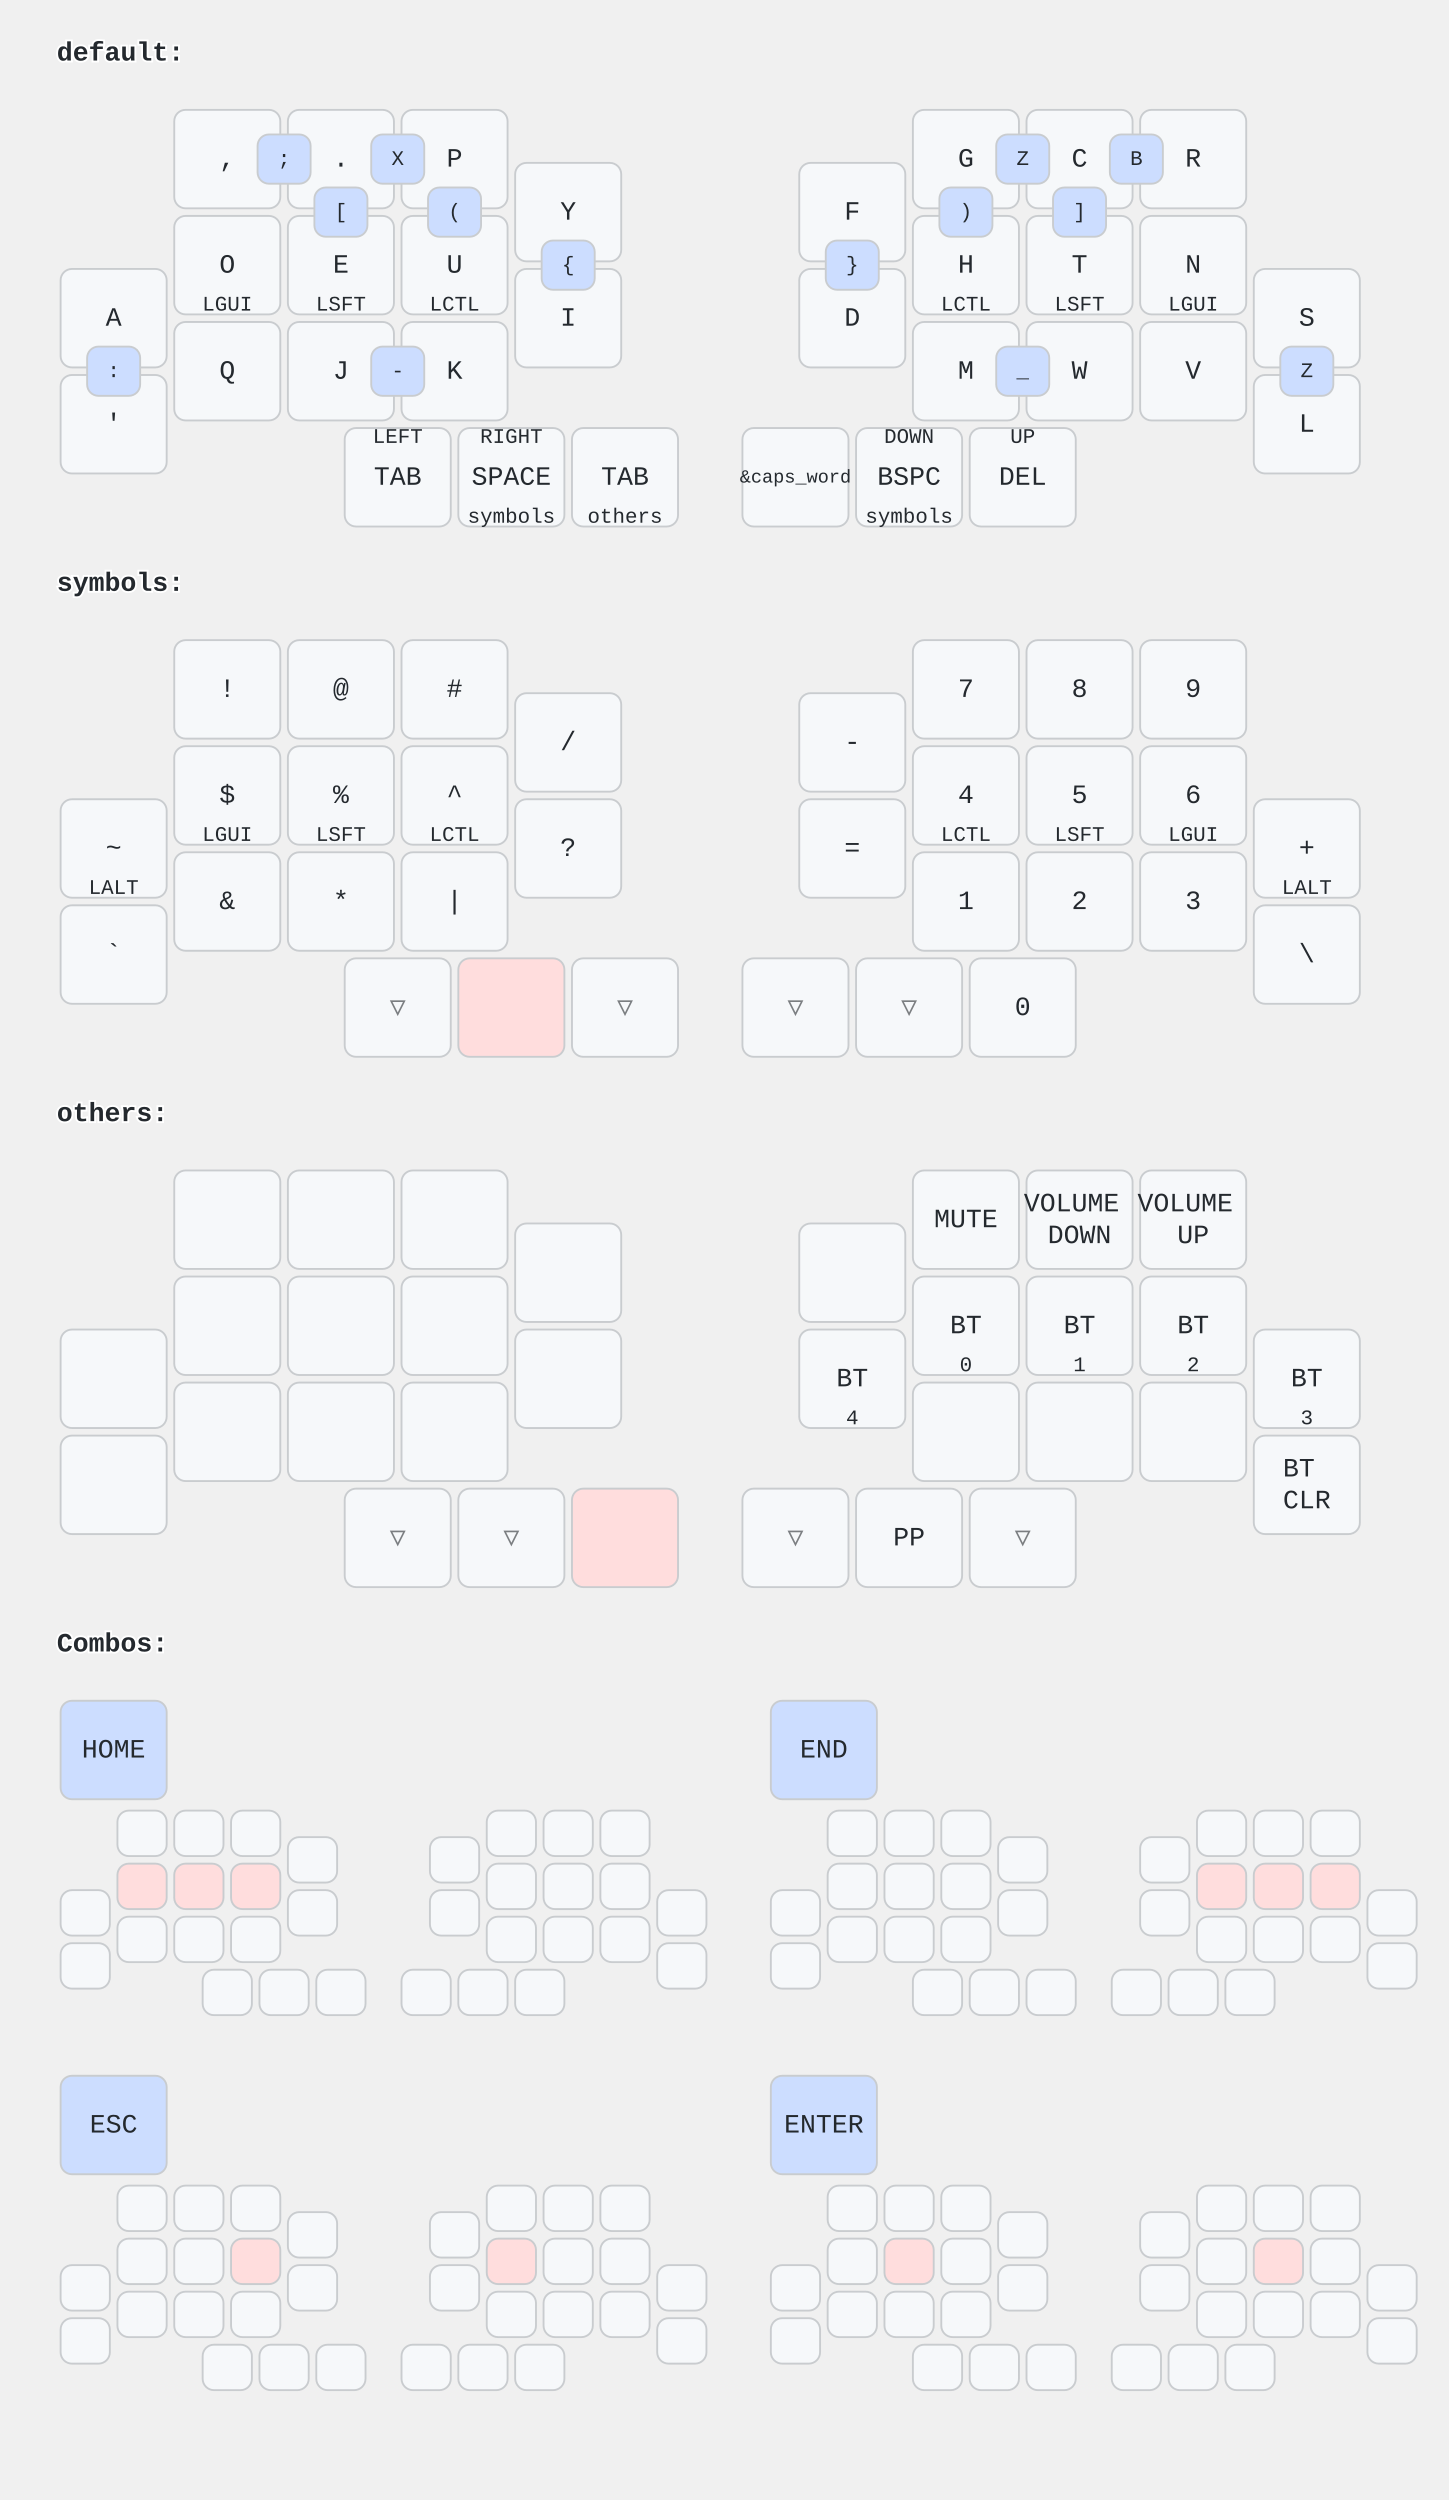
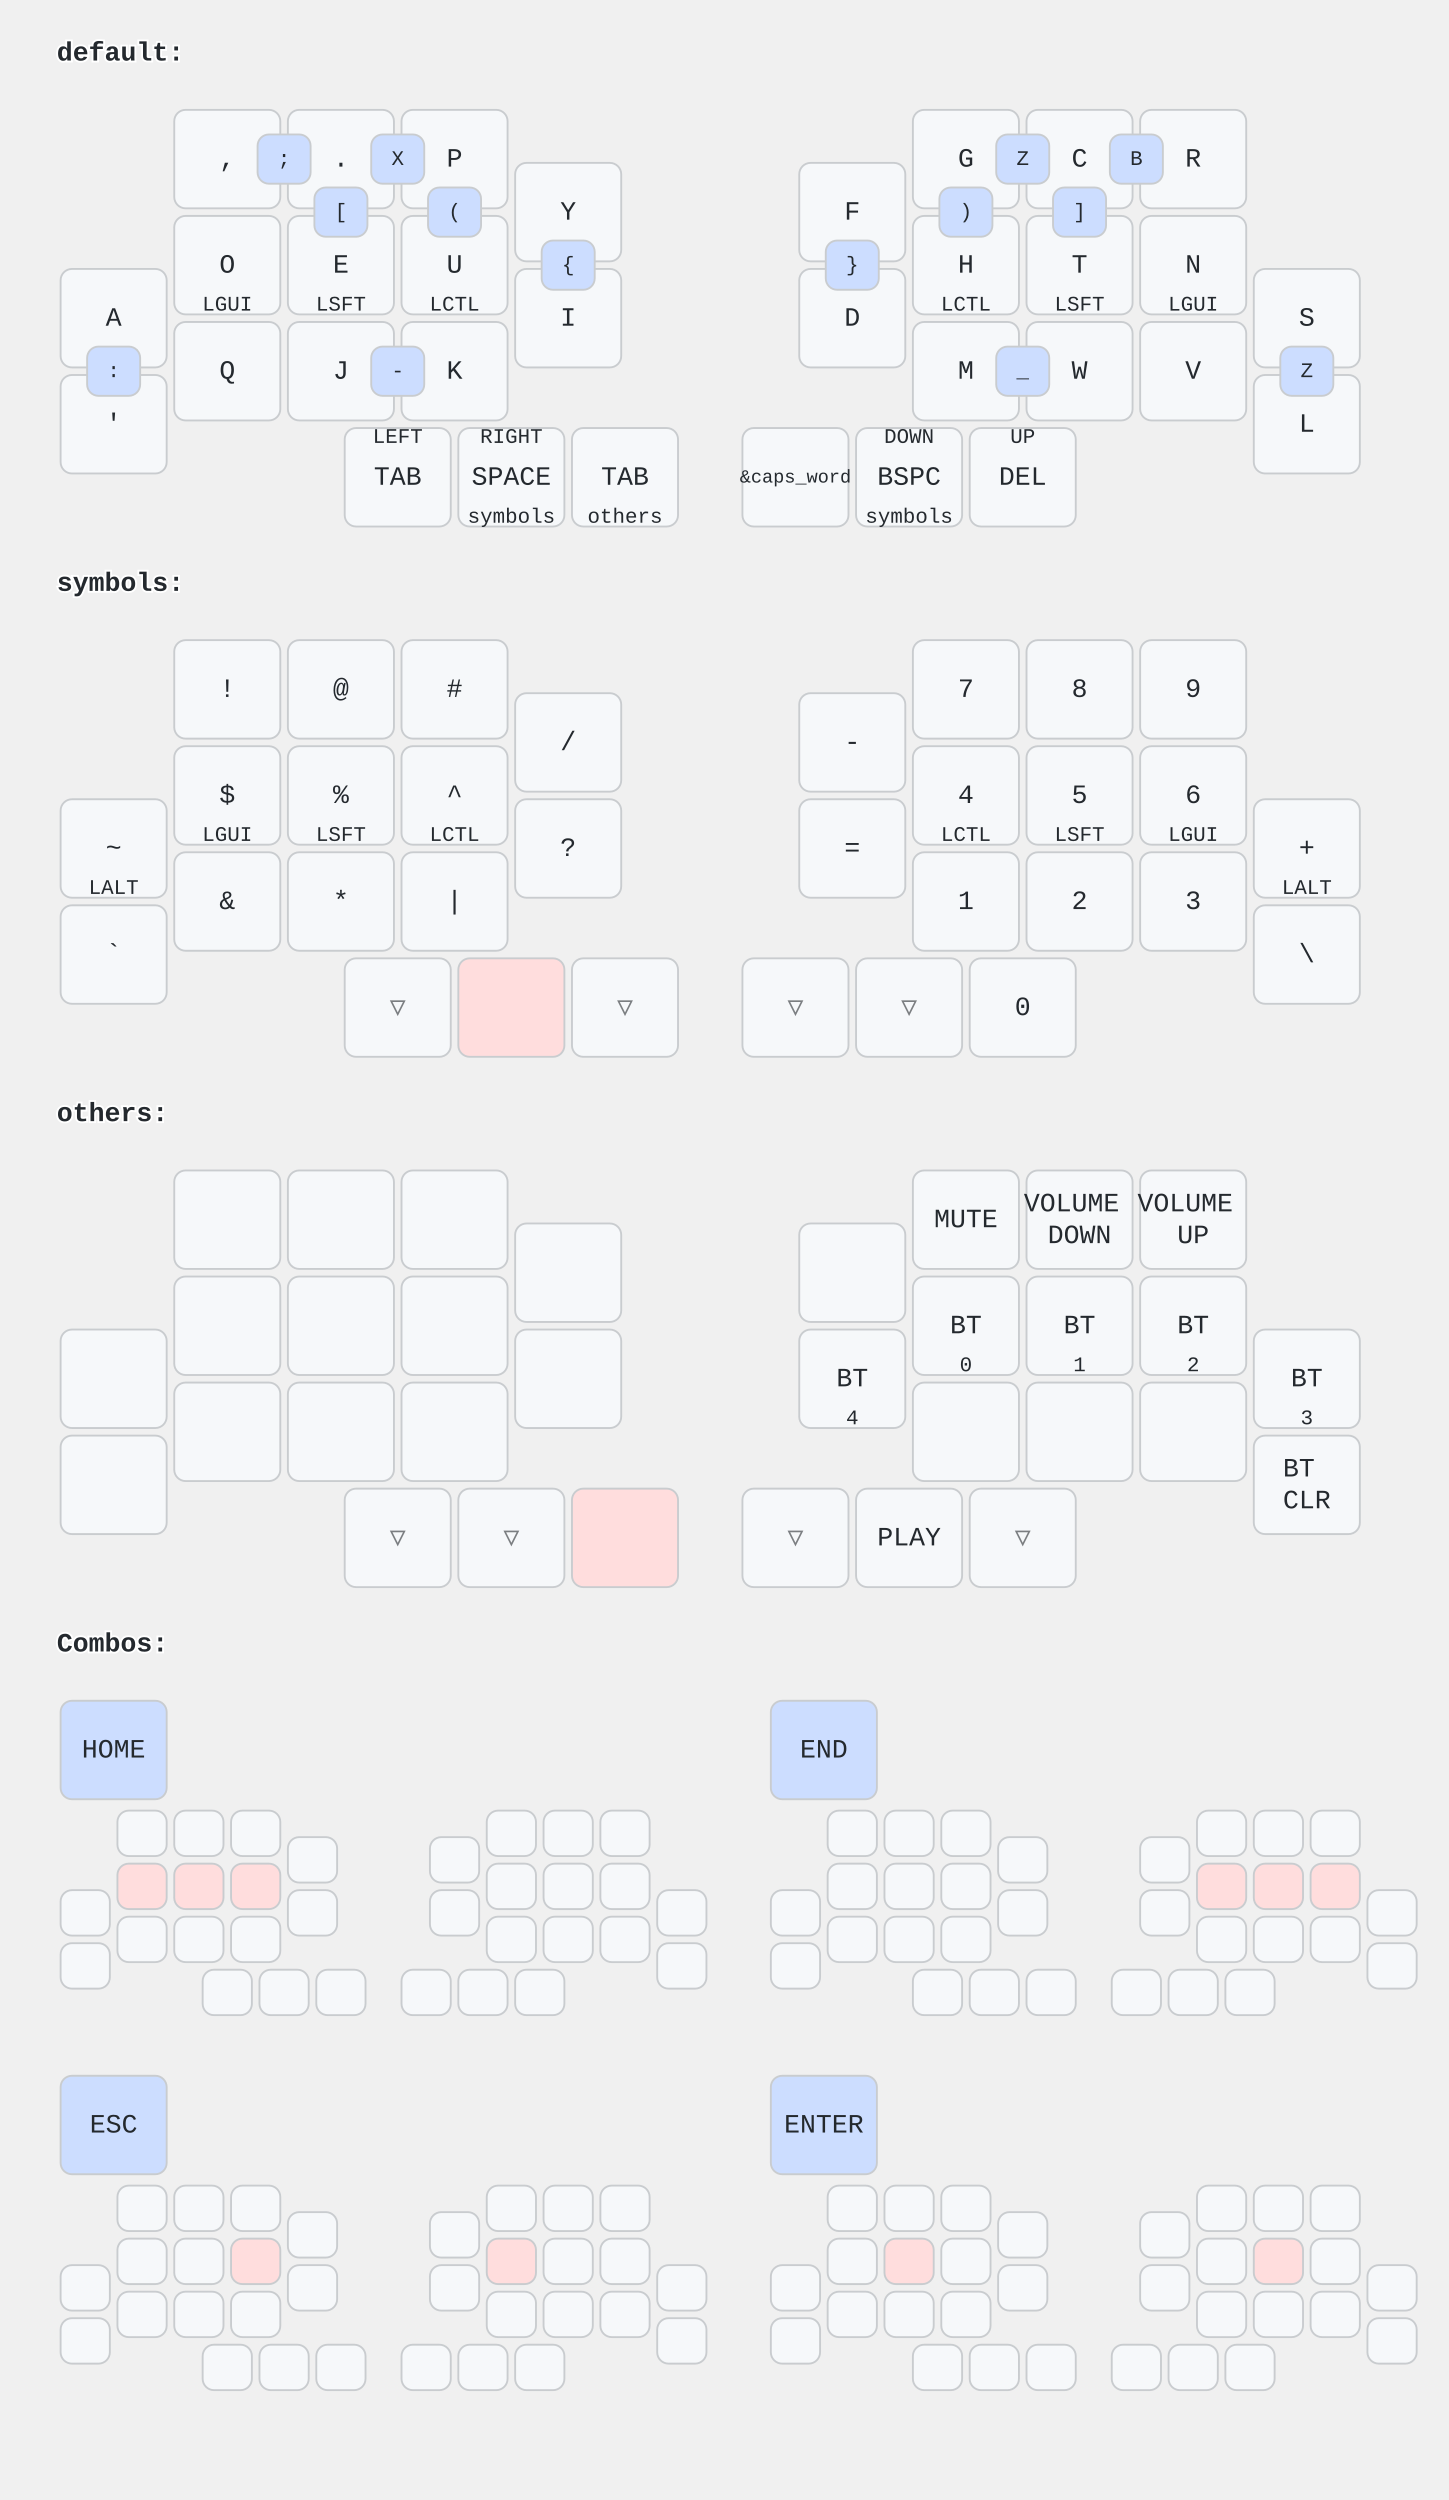
<svg xmlns="http://www.w3.org/2000/svg" width="765" height="1320" viewBox="0 0 765 1320" class="keymap">
  <style>/* inherit to force styles through use tags */
svg path {
    fill: inherit;
}

/* font and background color specifications */
svg.keymap {
    font-family: SFMono-Regular,Consolas,Liberation Mono,Menlo,monospace;
    font-size: 14px;
    font-kerning: normal;
    text-rendering: optimizeLegibility;
    fill: #24292e;
}

/* default key styling */
rect.key {
    fill: #f6f8fa;
}

rect.key, rect.combo {
    stroke: #c9cccf;
    stroke-width: 1;
}

/* default key side styling, only used is draw_key_sides is set */
rect.side {
    filter: brightness(90%);
}

/* color accent for combo boxes */
rect.combo, rect.combo-separate {
    fill: #cdf;
}

/* color accent for held keys */
rect.held, rect.combo.held {
    fill: #fdd;
}

/* color accent for ghost (optional) keys */
rect.ghost, rect.combo.ghost {
    stroke-dasharray: 4, 4;
    stroke-width: 2;
}

text {
    text-anchor: middle;
    dominant-baseline: middle;
}

/* styling for layer labels */
text.label {
    font-weight: bold;
    text-anchor: start;
    stroke: white;
    stroke-width: 2;
    paint-order: stroke;
}

/* styling for combo tap, and key hold/shifted label text */
text.combo, text.hold, text.shifted {
    font-size: 11px;
}

text.hold {
    text-anchor: middle;
    dominant-baseline: auto;
}

text.shifted {
    text-anchor: middle;
    dominant-baseline: hanging;
}

/* styling for hold/shifted label text in combo box */
text.combo.hold, text.combo.shifted {
    font-size: 8px;
}

/* lighter symbol for transparent keys */
text.trans {
    fill: #7b7e81;
}

/* styling for combo dendrons */
path.combo {
    stroke-width: 1;
    stroke: gray;
    fill: none;
}

/* Start Tabler Icons Cleanup */
/* cannot use height/width with glyphs */
.icon-tabler &gt; path {
    fill: inherit;
    stroke: inherit;
    stroke-width: 2;
}
/* hide tabler's default box */
.icon-tabler &gt; path[stroke="none"][fill="none"] {
    visibility: hidden;
}
/* End Tabler Icons Cleanup */
</style>
  <g transform="translate(30, 0)" class="layer-default">
    <text x="0" y="28" class="label">default:</text>
    <g transform="translate(0, 56)">
      <g transform="translate(90, 28)" class="key keypos-0">
        <rect rx="6" ry="6" x="-28" y="-26" width="56" height="52" class="key" />
        <text x="0" y="0" class="key tap">,</text>
      </g>
      <g transform="translate(150, 28)" class="key keypos-1">
        <rect rx="6" ry="6" x="-28" y="-26" width="56" height="52" class="key" />
        <text x="0" y="0" class="key tap">.</text>
      </g>
      <g transform="translate(210, 28)" class="key keypos-2">
        <rect rx="6" ry="6" x="-28" y="-26" width="56" height="52" class="key" />
        <text x="0" y="0" class="key tap">P</text>
      </g>
      <g transform="translate(270, 56)" class="key keypos-3">
        <rect rx="6" ry="6" x="-28" y="-26" width="56" height="52" class="key" />
        <text x="0" y="0" class="key tap">Y</text>
      </g>
      <g transform="translate(420, 56)" class="key keypos-4">
        <rect rx="6" ry="6" x="-28" y="-26" width="56" height="52" class="key" />
        <text x="0" y="0" class="key tap">F</text>
      </g>
      <g transform="translate(480, 28)" class="key keypos-5">
        <rect rx="6" ry="6" x="-28" y="-26" width="56" height="52" class="key" />
        <text x="0" y="0" class="key tap">G</text>
      </g>
      <g transform="translate(540, 28)" class="key keypos-6">
        <rect rx="6" ry="6" x="-28" y="-26" width="56" height="52" class="key" />
        <text x="0" y="0" class="key tap">C</text>
      </g>
      <g transform="translate(600, 28)" class="key keypos-7">
        <rect rx="6" ry="6" x="-28" y="-26" width="56" height="52" class="key" />
        <text x="0" y="0" class="key tap">R</text>
      </g>
      <g transform="translate(30, 112)" class="key keypos-8">
        <rect rx="6" ry="6" x="-28" y="-26" width="56" height="52" class="key" />
        <text x="0" y="0" class="key tap">A</text>
        <text x="0" y="24" class="key hold">LALT</text>
      </g>
      <g transform="translate(90, 84)" class="key keypos-9">
        <rect rx="6" ry="6" x="-28" y="-26" width="56" height="52" class="key" />
        <text x="0" y="0" class="key tap">O</text>
        <text x="0" y="24" class="key hold">LGUI</text>
      </g>
      <g transform="translate(150, 84)" class="key keypos-10">
        <rect rx="6" ry="6" x="-28" y="-26" width="56" height="52" class="key" />
        <text x="0" y="0" class="key tap">E</text>
        <text x="0" y="24" class="key hold">LSFT</text>
      </g>
      <g transform="translate(210, 84)" class="key keypos-11">
        <rect rx="6" ry="6" x="-28" y="-26" width="56" height="52" class="key" />
        <text x="0" y="0" class="key tap">U</text>
        <text x="0" y="24" class="key hold">LCTL</text>
      </g>
      <g transform="translate(270, 112)" class="key keypos-12">
        <rect rx="6" ry="6" x="-28" y="-26" width="56" height="52" class="key" />
        <text x="0" y="0" class="key tap">I</text>
      </g>
      <g transform="translate(420, 112)" class="key keypos-13">
        <rect rx="6" ry="6" x="-28" y="-26" width="56" height="52" class="key" />
        <text x="0" y="0" class="key tap">D</text>
      </g>
      <g transform="translate(480, 84)" class="key keypos-14">
        <rect rx="6" ry="6" x="-28" y="-26" width="56" height="52" class="key" />
        <text x="0" y="0" class="key tap">H</text>
        <text x="0" y="24" class="key hold">LCTL</text>
      </g>
      <g transform="translate(540, 84)" class="key keypos-15">
        <rect rx="6" ry="6" x="-28" y="-26" width="56" height="52" class="key" />
        <text x="0" y="0" class="key tap">T</text>
        <text x="0" y="24" class="key hold">LSFT</text>
      </g>
      <g transform="translate(600, 84)" class="key keypos-16">
        <rect rx="6" ry="6" x="-28" y="-26" width="56" height="52" class="key" />
        <text x="0" y="0" class="key tap">N</text>
        <text x="0" y="24" class="key hold">LGUI</text>
      </g>
      <g transform="translate(660, 112)" class="key keypos-17">
        <rect rx="6" ry="6" x="-28" y="-26" width="56" height="52" class="key" />
        <text x="0" y="0" class="key tap">S</text>
        <text x="0" y="24" class="key hold">LALT</text>
      </g>
      <g transform="translate(30, 168)" class="key keypos-18">
        <rect rx="6" ry="6" x="-28" y="-26" width="56" height="52" class="key" />
        <text x="0" y="0" class="key tap">'</text>
      </g>
      <g transform="translate(90, 140)" class="key keypos-19">
        <rect rx="6" ry="6" x="-28" y="-26" width="56" height="52" class="key" />
        <text x="0" y="0" class="key tap">Q</text>
      </g>
      <g transform="translate(150, 140)" class="key keypos-20">
        <rect rx="6" ry="6" x="-28" y="-26" width="56" height="52" class="key" />
        <text x="0" y="0" class="key tap">J</text>
      </g>
      <g transform="translate(210, 140)" class="key keypos-21">
        <rect rx="6" ry="6" x="-28" y="-26" width="56" height="52" class="key" />
        <text x="0" y="0" class="key tap">K</text>
      </g>
      <g transform="translate(480, 140)" class="key keypos-22">
        <rect rx="6" ry="6" x="-28" y="-26" width="56" height="52" class="key" />
        <text x="0" y="0" class="key tap">M</text>
      </g>
      <g transform="translate(540, 140)" class="key keypos-23">
        <rect rx="6" ry="6" x="-28" y="-26" width="56" height="52" class="key" />
        <text x="0" y="0" class="key tap">W</text>
      </g>
      <g transform="translate(600, 140)" class="key keypos-24">
        <rect rx="6" ry="6" x="-28" y="-26" width="56" height="52" class="key" />
        <text x="0" y="0" class="key tap">V</text>
      </g>
      <g transform="translate(660, 168)" class="key keypos-25">
        <rect rx="6" ry="6" x="-28" y="-26" width="56" height="52" class="key" />
        <text x="0" y="0" class="key tap">L</text>
      </g>
      <g transform="translate(180, 196)" class="key keypos-26">
        <rect rx="6" ry="6" x="-28" y="-26" width="56" height="52" class="key" />
        <text x="0" y="0" class="key tap">TAB</text>
        <text x="0" y="-24" class="key shifted">LEFT</text>
      </g>
      <g transform="translate(240, 196)" class="key keypos-27">
        <rect rx="6" ry="6" x="-28" y="-26" width="56" height="52" class="key" />
        <text x="0" y="0" class="key tap">SPACE</text>
        <text x="0" y="24" class="key hold">symbols</text>
        <text x="0" y="-24" class="key shifted">RIGHT</text>
      </g>
      <g transform="translate(300, 196)" class="key keypos-28">
        <rect rx="6" ry="6" x="-28" y="-26" width="56" height="52" class="key" />
        <text x="0" y="0" class="key tap">TAB</text>
        <text x="0" y="24" class="key hold">others</text>
      </g>
      <g transform="translate(390, 196)" class="key keypos-29">
        <rect rx="6" ry="6" x="-28" y="-26" width="56" height="52" class="key" />
        <text x="0" y="0" class="key tap">
          <tspan style="font-size: 70%">&amp;caps_word</tspan>
        </text>
      </g>
      <g transform="translate(450, 196)" class="key keypos-30">
        <rect rx="6" ry="6" x="-28" y="-26" width="56" height="52" class="key" />
        <text x="0" y="0" class="key tap">BSPC</text>
        <text x="0" y="24" class="key hold">symbols</text>
        <text x="0" y="-24" class="key shifted">DOWN</text>
      </g>
      <g transform="translate(510, 196)" class="key keypos-31">
        <rect rx="6" ry="6" x="-28" y="-26" width="56" height="52" class="key" />
        <text x="0" y="0" class="key tap">DEL</text>
        <text x="0" y="-24" class="key shifted">UP</text>
      </g>
      <g class="combo combopos-0">
        <rect rx="6" ry="6" x="106" y="15" width="28" height="26" class="combo" />
        <text x="120" y="28" class="combo tap">;</text>
      </g>
      <g class="combo combopos-1">
        <rect rx="6" ry="6" x="166" y="15" width="28" height="26" class="combo" />
        <text x="180" y="28" class="combo tap">X</text>
      </g>
      <g class="combo combopos-2">
        <rect rx="6" ry="6" x="496" y="15" width="28" height="26" class="combo" />
        <text x="510" y="28" class="combo tap">Z</text>
      </g>
      <g class="combo combopos-3">
        <rect rx="6" ry="6" x="556" y="15" width="28" height="26" class="combo" />
        <text x="570" y="28" class="combo tap">B</text>
      </g>
      <g class="combo combopos-4">
        <rect rx="6" ry="6" x="16" y="127" width="28" height="26" class="combo" />
        <text x="30" y="140" class="combo tap">:</text>
      </g>
      <g class="combo combopos-5">
        <rect rx="6" ry="6" x="646" y="127" width="28" height="26" class="combo" />
        <text x="660" y="140" class="combo tap">Z</text>
      </g>
      <g class="combo combopos-6">
        <rect rx="6" ry="6" x="136" y="43" width="28" height="26" class="combo" />
        <text x="150" y="56" class="combo tap">[</text>
      </g>
      <g class="combo combopos-7">
        <rect rx="6" ry="6" x="526" y="43" width="28" height="26" class="combo" />
        <text x="540" y="56" class="combo tap">]</text>
      </g>
      <g class="combo combopos-8">
        <rect rx="6" ry="6" x="196" y="43" width="28" height="26" class="combo" />
        <text x="210" y="56" class="combo tap">(</text>
      </g>
      <g class="combo combopos-9">
        <rect rx="6" ry="6" x="466" y="43" width="28" height="26" class="combo" />
        <text x="480" y="56" class="combo tap">)</text>
      </g>
      <g class="combo combopos-10">
        <rect rx="6" ry="6" x="256" y="71" width="28" height="26" class="combo" />
        <text x="270" y="84" class="combo tap">{</text>
      </g>
      <g class="combo combopos-11">
        <rect rx="6" ry="6" x="406" y="71" width="28" height="26" class="combo" />
        <text x="420" y="84" class="combo tap">}</text>
      </g>
      <g class="combo combopos-12">
        <rect rx="6" ry="6" x="166" y="127" width="28" height="26" class="combo" />
        <text x="180" y="140" class="combo tap">-</text>
      </g>
      <g class="combo combopos-13">
        <rect rx="6" ry="6" x="496" y="127" width="28" height="26" class="combo" />
        <text x="510" y="140" class="combo tap">_</text>
      </g>
    </g>
  </g>
  <g transform="translate(30, 280)" class="layer-symbols">
    <text x="0" y="28" class="label">symbols:</text>
    <g transform="translate(0, 56)">
      <g transform="translate(90, 28)" class="key keypos-0">
        <rect rx="6" ry="6" x="-28" y="-26" width="56" height="52" class="key" />
        <text x="0" y="0" class="key tap">!</text>
      </g>
      <g transform="translate(150, 28)" class="key keypos-1">
        <rect rx="6" ry="6" x="-28" y="-26" width="56" height="52" class="key" />
        <text x="0" y="0" class="key tap">@</text>
      </g>
      <g transform="translate(210, 28)" class="key keypos-2">
        <rect rx="6" ry="6" x="-28" y="-26" width="56" height="52" class="key" />
        <text x="0" y="0" class="key tap">#</text>
      </g>
      <g transform="translate(270, 56)" class="key keypos-3">
        <rect rx="6" ry="6" x="-28" y="-26" width="56" height="52" class="key" />
        <text x="0" y="0" class="key tap">/</text>
      </g>
      <g transform="translate(420, 56)" class="key keypos-4">
        <rect rx="6" ry="6" x="-28" y="-26" width="56" height="52" class="key" />
        <text x="0" y="0" class="key tap">-</text>
      </g>
      <g transform="translate(480, 28)" class="key keypos-5">
        <rect rx="6" ry="6" x="-28" y="-26" width="56" height="52" class="key" />
        <text x="0" y="0" class="key tap">7</text>
      </g>
      <g transform="translate(540, 28)" class="key keypos-6">
        <rect rx="6" ry="6" x="-28" y="-26" width="56" height="52" class="key" />
        <text x="0" y="0" class="key tap">8</text>
      </g>
      <g transform="translate(600, 28)" class="key keypos-7">
        <rect rx="6" ry="6" x="-28" y="-26" width="56" height="52" class="key" />
        <text x="0" y="0" class="key tap">9</text>
      </g>
      <g transform="translate(30, 112)" class="key keypos-8">
        <rect rx="6" ry="6" x="-28" y="-26" width="56" height="52" class="key" />
        <text x="0" y="0" class="key tap">~</text>
        <text x="0" y="24" class="key hold">LALT</text>
      </g>
      <g transform="translate(90, 84)" class="key keypos-9">
        <rect rx="6" ry="6" x="-28" y="-26" width="56" height="52" class="key" />
        <text x="0" y="0" class="key tap">$</text>
        <text x="0" y="24" class="key hold">LGUI</text>
      </g>
      <g transform="translate(150, 84)" class="key keypos-10">
        <rect rx="6" ry="6" x="-28" y="-26" width="56" height="52" class="key" />
        <text x="0" y="0" class="key tap">%</text>
        <text x="0" y="24" class="key hold">LSFT</text>
      </g>
      <g transform="translate(210, 84)" class="key keypos-11">
        <rect rx="6" ry="6" x="-28" y="-26" width="56" height="52" class="key" />
        <text x="0" y="0" class="key tap">^</text>
        <text x="0" y="24" class="key hold">LCTL</text>
      </g>
      <g transform="translate(270, 112)" class="key keypos-12">
        <rect rx="6" ry="6" x="-28" y="-26" width="56" height="52" class="key" />
        <text x="0" y="0" class="key tap">?</text>
      </g>
      <g transform="translate(420, 112)" class="key keypos-13">
        <rect rx="6" ry="6" x="-28" y="-26" width="56" height="52" class="key" />
        <text x="0" y="0" class="key tap">=</text>
      </g>
      <g transform="translate(480, 84)" class="key keypos-14">
        <rect rx="6" ry="6" x="-28" y="-26" width="56" height="52" class="key" />
        <text x="0" y="0" class="key tap">4</text>
        <text x="0" y="24" class="key hold">LCTL</text>
      </g>
      <g transform="translate(540, 84)" class="key keypos-15">
        <rect rx="6" ry="6" x="-28" y="-26" width="56" height="52" class="key" />
        <text x="0" y="0" class="key tap">5</text>
        <text x="0" y="24" class="key hold">LSFT</text>
      </g>
      <g transform="translate(600, 84)" class="key keypos-16">
        <rect rx="6" ry="6" x="-28" y="-26" width="56" height="52" class="key" />
        <text x="0" y="0" class="key tap">6</text>
        <text x="0" y="24" class="key hold">LGUI</text>
      </g>
      <g transform="translate(660, 112)" class="key keypos-17">
        <rect rx="6" ry="6" x="-28" y="-26" width="56" height="52" class="key" />
        <text x="0" y="0" class="key tap">+</text>
        <text x="0" y="24" class="key hold">LALT</text>
      </g>
      <g transform="translate(30, 168)" class="key keypos-18">
        <rect rx="6" ry="6" x="-28" y="-26" width="56" height="52" class="key" />
        <text x="0" y="0" class="key tap">`</text>
      </g>
      <g transform="translate(90, 140)" class="key keypos-19">
        <rect rx="6" ry="6" x="-28" y="-26" width="56" height="52" class="key" />
        <text x="0" y="0" class="key tap">&amp;</text>
      </g>
      <g transform="translate(150, 140)" class="key keypos-20">
        <rect rx="6" ry="6" x="-28" y="-26" width="56" height="52" class="key" />
        <text x="0" y="0" class="key tap">*</text>
      </g>
      <g transform="translate(210, 140)" class="key keypos-21">
        <rect rx="6" ry="6" x="-28" y="-26" width="56" height="52" class="key" />
        <text x="0" y="0" class="key tap">|</text>
      </g>
      <g transform="translate(480, 140)" class="key keypos-22">
        <rect rx="6" ry="6" x="-28" y="-26" width="56" height="52" class="key" />
        <text x="0" y="0" class="key tap">1</text>
      </g>
      <g transform="translate(540, 140)" class="key keypos-23">
        <rect rx="6" ry="6" x="-28" y="-26" width="56" height="52" class="key" />
        <text x="0" y="0" class="key tap">2</text>
      </g>
      <g transform="translate(600, 140)" class="key keypos-24">
        <rect rx="6" ry="6" x="-28" y="-26" width="56" height="52" class="key" />
        <text x="0" y="0" class="key tap">3</text>
      </g>
      <g transform="translate(660, 168)" class="key keypos-25">
        <rect rx="6" ry="6" x="-28" y="-26" width="56" height="52" class="key" />
        <text x="0" y="0" class="key tap">\</text>
      </g>
      <g transform="translate(180, 196)" class="key trans keypos-26">
        <rect rx="6" ry="6" x="-28" y="-26" width="56" height="52" class="key trans" />
        <text x="0" y="0" class="key trans tap">▽</text>
      </g>
      <g transform="translate(240, 196)" class="key held keypos-27">
        <rect rx="6" ry="6" x="-28" y="-26" width="56" height="52" class="key held" />
      </g>
      <g transform="translate(300, 196)" class="key trans keypos-28">
        <rect rx="6" ry="6" x="-28" y="-26" width="56" height="52" class="key trans" />
        <text x="0" y="0" class="key trans tap">▽</text>
      </g>
      <g transform="translate(390, 196)" class="key trans keypos-29">
        <rect rx="6" ry="6" x="-28" y="-26" width="56" height="52" class="key trans" />
        <text x="0" y="0" class="key trans tap">▽</text>
      </g>
      <g transform="translate(450, 196)" class="key trans keypos-30">
        <rect rx="6" ry="6" x="-28" y="-26" width="56" height="52" class="key trans" />
        <text x="0" y="0" class="key trans tap">▽</text>
      </g>
      <g transform="translate(510, 196)" class="key keypos-31">
        <rect rx="6" ry="6" x="-28" y="-26" width="56" height="52" class="key" />
        <text x="0" y="0" class="key tap">0</text>
      </g>
    </g>
  </g>
  <g transform="translate(30, 560)" class="layer-others">
    <text x="0" y="28" class="label">others:</text>
    <g transform="translate(0, 56)">
      <g transform="translate(90, 28)" class="key keypos-0">
        <rect rx="6" ry="6" x="-28" y="-26" width="56" height="52" class="key" />
      </g>
      <g transform="translate(150, 28)" class="key keypos-1">
        <rect rx="6" ry="6" x="-28" y="-26" width="56" height="52" class="key" />
      </g>
      <g transform="translate(210, 28)" class="key keypos-2">
        <rect rx="6" ry="6" x="-28" y="-26" width="56" height="52" class="key" />
      </g>
      <g transform="translate(270, 56)" class="key keypos-3">
        <rect rx="6" ry="6" x="-28" y="-26" width="56" height="52" class="key" />
      </g>
      <g transform="translate(420, 56)" class="key keypos-4">
        <rect rx="6" ry="6" x="-28" y="-26" width="56" height="52" class="key" />
      </g>
      <g transform="translate(480, 28)" class="key keypos-5">
        <rect rx="6" ry="6" x="-28" y="-26" width="56" height="52" class="key" />
        <text x="0" y="0" class="key tap">MUTE</text>
      </g>
      <g transform="translate(540, 28)" class="key keypos-6">
        <rect rx="6" ry="6" x="-28" y="-26" width="56" height="52" class="key" />
        <text x="0" y="0" class="key tap">
          <tspan x="0" dy="-0.6em">VOLUME</tspan>
          <tspan x="0" dy="1.2em">DOWN</tspan>
        </text>
      </g>
      <g transform="translate(600, 28)" class="key keypos-7">
        <rect rx="6" ry="6" x="-28" y="-26" width="56" height="52" class="key" />
        <text x="0" y="0" class="key tap">
          <tspan x="0" dy="-0.6em">VOLUME</tspan>
          <tspan x="0" dy="1.2em">UP</tspan>
        </text>
      </g>
      <g transform="translate(30, 112)" class="key keypos-8">
        <rect rx="6" ry="6" x="-28" y="-26" width="56" height="52" class="key" />
      </g>
      <g transform="translate(90, 84)" class="key keypos-9">
        <rect rx="6" ry="6" x="-28" y="-26" width="56" height="52" class="key" />
      </g>
      <g transform="translate(150, 84)" class="key keypos-10">
        <rect rx="6" ry="6" x="-28" y="-26" width="56" height="52" class="key" />
      </g>
      <g transform="translate(210, 84)" class="key keypos-11">
        <rect rx="6" ry="6" x="-28" y="-26" width="56" height="52" class="key" />
      </g>
      <g transform="translate(270, 112)" class="key keypos-12">
        <rect rx="6" ry="6" x="-28" y="-26" width="56" height="52" class="key" />
      </g>
      <g transform="translate(420, 112)" class="key keypos-13">
        <rect rx="6" ry="6" x="-28" y="-26" width="56" height="52" class="key" />
        <text x="0" y="0" class="key tap">BT</text>
        <text x="0" y="24" class="key hold">4</text>
      </g>
      <g transform="translate(480, 84)" class="key keypos-14">
        <rect rx="6" ry="6" x="-28" y="-26" width="56" height="52" class="key" />
        <text x="0" y="0" class="key tap">BT</text>
        <text x="0" y="24" class="key hold">0</text>
      </g>
      <g transform="translate(540, 84)" class="key keypos-15">
        <rect rx="6" ry="6" x="-28" y="-26" width="56" height="52" class="key" />
        <text x="0" y="0" class="key tap">BT</text>
        <text x="0" y="24" class="key hold">1</text>
      </g>
      <g transform="translate(600, 84)" class="key keypos-16">
        <rect rx="6" ry="6" x="-28" y="-26" width="56" height="52" class="key" />
        <text x="0" y="0" class="key tap">BT</text>
        <text x="0" y="24" class="key hold">2</text>
      </g>
      <g transform="translate(660, 112)" class="key keypos-17">
        <rect rx="6" ry="6" x="-28" y="-26" width="56" height="52" class="key" />
        <text x="0" y="0" class="key tap">BT</text>
        <text x="0" y="24" class="key hold">3</text>
      </g>
      <g transform="translate(30, 168)" class="key keypos-18">
        <rect rx="6" ry="6" x="-28" y="-26" width="56" height="52" class="key" />
      </g>
      <g transform="translate(90, 140)" class="key keypos-19">
        <rect rx="6" ry="6" x="-28" y="-26" width="56" height="52" class="key" />
      </g>
      <g transform="translate(150, 140)" class="key keypos-20">
        <rect rx="6" ry="6" x="-28" y="-26" width="56" height="52" class="key" />
      </g>
      <g transform="translate(210, 140)" class="key keypos-21">
        <rect rx="6" ry="6" x="-28" y="-26" width="56" height="52" class="key" />
      </g>
      <g transform="translate(480, 140)" class="key keypos-22">
        <rect rx="6" ry="6" x="-28" y="-26" width="56" height="52" class="key" />
      </g>
      <g transform="translate(540, 140)" class="key keypos-23">
        <rect rx="6" ry="6" x="-28" y="-26" width="56" height="52" class="key" />
      </g>
      <g transform="translate(600, 140)" class="key keypos-24">
        <rect rx="6" ry="6" x="-28" y="-26" width="56" height="52" class="key" />
      </g>
      <g transform="translate(660, 168)" class="key keypos-25">
        <rect rx="6" ry="6" x="-28" y="-26" width="56" height="52" class="key" />
        <text x="0" y="0" class="key tap">
          <tspan x="0" dy="-0.6em">BT</tspan>
          <tspan x="0" dy="1.2em">CLR</tspan>
        </text>
      </g>
      <g transform="translate(180, 196)" class="key trans keypos-26">
        <rect rx="6" ry="6" x="-28" y="-26" width="56" height="52" class="key trans" />
        <text x="0" y="0" class="key trans tap">▽</text>
      </g>
      <g transform="translate(240, 196)" class="key trans keypos-27">
        <rect rx="6" ry="6" x="-28" y="-26" width="56" height="52" class="key trans" />
        <text x="0" y="0" class="key trans tap">▽</text>
      </g>
      <g transform="translate(300, 196)" class="key held keypos-28">
        <rect rx="6" ry="6" x="-28" y="-26" width="56" height="52" class="key held" />
      </g>
      <g transform="translate(390, 196)" class="key trans keypos-29">
        <rect rx="6" ry="6" x="-28" y="-26" width="56" height="52" class="key trans" />
        <text x="0" y="0" class="key trans tap">▽</text>
      </g>
      <g transform="translate(450, 196)" class="key keypos-30">
        <rect rx="6" ry="6" x="-28" y="-26" width="56" height="52" class="key" />
-         <text x="0" y="0" class="key tap">PP</text>
+         <text x="0" y="0" class="key tap">PLAY</text>
      </g>
      <g transform="translate(510, 196)" class="key trans keypos-31">
        <rect rx="6" ry="6" x="-28" y="-26" width="56" height="52" class="key trans" />
        <text x="0" y="0" class="key trans tap">▽</text>
      </g>
    </g>
  </g>
  <text x="30" y="868" class="label">Combos:</text>
  <g transform="translate(30, 840)" class="layer-combopos-0">
    <g transform="translate(0, 56)">
      <g transform="translate(30, 28)" class="key  combo-separate keypos-0">
        <rect rx="6" ry="6" x="-28" y="-26" width="56" height="52" class="key  combo-separate" />
        <text x="0" y="0" class="key  combo-separate tap">HOME</text>
      </g>
      <g transform="translate(45, 72)" class="key keypos-1">
        <rect rx="6" ry="6" x="-13" y="-12" width="26" height="24" class="key" />
      </g>
      <g transform="translate(75, 72)" class="key keypos-2">
        <rect rx="6" ry="6" x="-13" y="-12" width="26" height="24" class="key" />
      </g>
      <g transform="translate(105, 72)" class="key keypos-3">
        <rect rx="6" ry="6" x="-13" y="-12" width="26" height="24" class="key" />
      </g>
      <g transform="translate(135, 86)" class="key keypos-4">
        <rect rx="6" ry="6" x="-13" y="-12" width="26" height="24" class="key" />
      </g>
      <g transform="translate(210, 86)" class="key keypos-5">
        <rect rx="6" ry="6" x="-13" y="-12" width="26" height="24" class="key" />
      </g>
      <g transform="translate(240, 72)" class="key keypos-6">
        <rect rx="6" ry="6" x="-13" y="-12" width="26" height="24" class="key" />
      </g>
      <g transform="translate(270, 72)" class="key keypos-7">
        <rect rx="6" ry="6" x="-13" y="-12" width="26" height="24" class="key" />
      </g>
      <g transform="translate(300, 72)" class="key keypos-8">
        <rect rx="6" ry="6" x="-13" y="-12" width="26" height="24" class="key" />
      </g>
      <g transform="translate(15, 114)" class="key keypos-9">
        <rect rx="6" ry="6" x="-13" y="-12" width="26" height="24" class="key" />
      </g>
      <g transform="translate(45, 100)" class="key held keypos-10">
        <rect rx="6" ry="6" x="-13" y="-12" width="26" height="24" class="key held" />
      </g>
      <g transform="translate(75, 100)" class="key held keypos-11">
        <rect rx="6" ry="6" x="-13" y="-12" width="26" height="24" class="key held" />
      </g>
      <g transform="translate(105, 100)" class="key held keypos-12">
        <rect rx="6" ry="6" x="-13" y="-12" width="26" height="24" class="key held" />
      </g>
      <g transform="translate(135, 114)" class="key keypos-13">
        <rect rx="6" ry="6" x="-13" y="-12" width="26" height="24" class="key" />
      </g>
      <g transform="translate(210, 114)" class="key keypos-14">
        <rect rx="6" ry="6" x="-13" y="-12" width="26" height="24" class="key" />
      </g>
      <g transform="translate(240, 100)" class="key keypos-15">
        <rect rx="6" ry="6" x="-13" y="-12" width="26" height="24" class="key" />
      </g>
      <g transform="translate(270, 100)" class="key keypos-16">
        <rect rx="6" ry="6" x="-13" y="-12" width="26" height="24" class="key" />
      </g>
      <g transform="translate(300, 100)" class="key keypos-17">
        <rect rx="6" ry="6" x="-13" y="-12" width="26" height="24" class="key" />
      </g>
      <g transform="translate(330, 114)" class="key keypos-18">
        <rect rx="6" ry="6" x="-13" y="-12" width="26" height="24" class="key" />
      </g>
      <g transform="translate(15, 142)" class="key keypos-19">
        <rect rx="6" ry="6" x="-13" y="-12" width="26" height="24" class="key" />
      </g>
      <g transform="translate(45, 128)" class="key keypos-20">
        <rect rx="6" ry="6" x="-13" y="-12" width="26" height="24" class="key" />
      </g>
      <g transform="translate(75, 128)" class="key keypos-21">
        <rect rx="6" ry="6" x="-13" y="-12" width="26" height="24" class="key" />
      </g>
      <g transform="translate(105, 128)" class="key keypos-22">
        <rect rx="6" ry="6" x="-13" y="-12" width="26" height="24" class="key" />
      </g>
      <g transform="translate(240, 128)" class="key keypos-23">
        <rect rx="6" ry="6" x="-13" y="-12" width="26" height="24" class="key" />
      </g>
      <g transform="translate(270, 128)" class="key keypos-24">
        <rect rx="6" ry="6" x="-13" y="-12" width="26" height="24" class="key" />
      </g>
      <g transform="translate(300, 128)" class="key keypos-25">
        <rect rx="6" ry="6" x="-13" y="-12" width="26" height="24" class="key" />
      </g>
      <g transform="translate(330, 142)" class="key keypos-26">
        <rect rx="6" ry="6" x="-13" y="-12" width="26" height="24" class="key" />
      </g>
      <g transform="translate(90, 156)" class="key keypos-27">
        <rect rx="6" ry="6" x="-13" y="-12" width="26" height="24" class="key" />
      </g>
      <g transform="translate(120, 156)" class="key keypos-28">
        <rect rx="6" ry="6" x="-13" y="-12" width="26" height="24" class="key" />
      </g>
      <g transform="translate(150, 156)" class="key keypos-29">
        <rect rx="6" ry="6" x="-13" y="-12" width="26" height="24" class="key" />
      </g>
      <g transform="translate(195, 156)" class="key keypos-30">
        <rect rx="6" ry="6" x="-13" y="-12" width="26" height="24" class="key" />
      </g>
      <g transform="translate(225, 156)" class="key keypos-31">
        <rect rx="6" ry="6" x="-13" y="-12" width="26" height="24" class="key" />
      </g>
      <g transform="translate(255, 156)" class="key keypos-32">
        <rect rx="6" ry="6" x="-13" y="-12" width="26" height="24" class="key" />
      </g>
    </g>
  </g>
  <g transform="translate(405, 840)" class="layer-combopos-1">
    <g transform="translate(0, 56)">
      <g transform="translate(30, 28)" class="key  combo-separate keypos-0">
        <rect rx="6" ry="6" x="-28" y="-26" width="56" height="52" class="key  combo-separate" />
        <text x="0" y="0" class="key  combo-separate tap">END</text>
      </g>
      <g transform="translate(45, 72)" class="key keypos-1">
        <rect rx="6" ry="6" x="-13" y="-12" width="26" height="24" class="key" />
      </g>
      <g transform="translate(75, 72)" class="key keypos-2">
        <rect rx="6" ry="6" x="-13" y="-12" width="26" height="24" class="key" />
      </g>
      <g transform="translate(105, 72)" class="key keypos-3">
        <rect rx="6" ry="6" x="-13" y="-12" width="26" height="24" class="key" />
      </g>
      <g transform="translate(135, 86)" class="key keypos-4">
        <rect rx="6" ry="6" x="-13" y="-12" width="26" height="24" class="key" />
      </g>
      <g transform="translate(210, 86)" class="key keypos-5">
        <rect rx="6" ry="6" x="-13" y="-12" width="26" height="24" class="key" />
      </g>
      <g transform="translate(240, 72)" class="key keypos-6">
        <rect rx="6" ry="6" x="-13" y="-12" width="26" height="24" class="key" />
      </g>
      <g transform="translate(270, 72)" class="key keypos-7">
        <rect rx="6" ry="6" x="-13" y="-12" width="26" height="24" class="key" />
      </g>
      <g transform="translate(300, 72)" class="key keypos-8">
        <rect rx="6" ry="6" x="-13" y="-12" width="26" height="24" class="key" />
      </g>
      <g transform="translate(15, 114)" class="key keypos-9">
        <rect rx="6" ry="6" x="-13" y="-12" width="26" height="24" class="key" />
      </g>
      <g transform="translate(45, 100)" class="key keypos-10">
        <rect rx="6" ry="6" x="-13" y="-12" width="26" height="24" class="key" />
      </g>
      <g transform="translate(75, 100)" class="key keypos-11">
        <rect rx="6" ry="6" x="-13" y="-12" width="26" height="24" class="key" />
      </g>
      <g transform="translate(105, 100)" class="key keypos-12">
        <rect rx="6" ry="6" x="-13" y="-12" width="26" height="24" class="key" />
      </g>
      <g transform="translate(135, 114)" class="key keypos-13">
        <rect rx="6" ry="6" x="-13" y="-12" width="26" height="24" class="key" />
      </g>
      <g transform="translate(210, 114)" class="key keypos-14">
        <rect rx="6" ry="6" x="-13" y="-12" width="26" height="24" class="key" />
      </g>
      <g transform="translate(240, 100)" class="key held keypos-15">
        <rect rx="6" ry="6" x="-13" y="-12" width="26" height="24" class="key held" />
      </g>
      <g transform="translate(270, 100)" class="key held keypos-16">
        <rect rx="6" ry="6" x="-13" y="-12" width="26" height="24" class="key held" />
      </g>
      <g transform="translate(300, 100)" class="key held keypos-17">
        <rect rx="6" ry="6" x="-13" y="-12" width="26" height="24" class="key held" />
      </g>
      <g transform="translate(330, 114)" class="key keypos-18">
        <rect rx="6" ry="6" x="-13" y="-12" width="26" height="24" class="key" />
      </g>
      <g transform="translate(15, 142)" class="key keypos-19">
        <rect rx="6" ry="6" x="-13" y="-12" width="26" height="24" class="key" />
      </g>
      <g transform="translate(45, 128)" class="key keypos-20">
        <rect rx="6" ry="6" x="-13" y="-12" width="26" height="24" class="key" />
      </g>
      <g transform="translate(75, 128)" class="key keypos-21">
        <rect rx="6" ry="6" x="-13" y="-12" width="26" height="24" class="key" />
      </g>
      <g transform="translate(105, 128)" class="key keypos-22">
        <rect rx="6" ry="6" x="-13" y="-12" width="26" height="24" class="key" />
      </g>
      <g transform="translate(240, 128)" class="key keypos-23">
        <rect rx="6" ry="6" x="-13" y="-12" width="26" height="24" class="key" />
      </g>
      <g transform="translate(270, 128)" class="key keypos-24">
        <rect rx="6" ry="6" x="-13" y="-12" width="26" height="24" class="key" />
      </g>
      <g transform="translate(300, 128)" class="key keypos-25">
        <rect rx="6" ry="6" x="-13" y="-12" width="26" height="24" class="key" />
      </g>
      <g transform="translate(330, 142)" class="key keypos-26">
        <rect rx="6" ry="6" x="-13" y="-12" width="26" height="24" class="key" />
      </g>
      <g transform="translate(90, 156)" class="key keypos-27">
        <rect rx="6" ry="6" x="-13" y="-12" width="26" height="24" class="key" />
      </g>
      <g transform="translate(120, 156)" class="key keypos-28">
        <rect rx="6" ry="6" x="-13" y="-12" width="26" height="24" class="key" />
      </g>
      <g transform="translate(150, 156)" class="key keypos-29">
        <rect rx="6" ry="6" x="-13" y="-12" width="26" height="24" class="key" />
      </g>
      <g transform="translate(195, 156)" class="key keypos-30">
        <rect rx="6" ry="6" x="-13" y="-12" width="26" height="24" class="key" />
      </g>
      <g transform="translate(225, 156)" class="key keypos-31">
        <rect rx="6" ry="6" x="-13" y="-12" width="26" height="24" class="key" />
      </g>
      <g transform="translate(255, 156)" class="key keypos-32">
        <rect rx="6" ry="6" x="-13" y="-12" width="26" height="24" class="key" />
      </g>
    </g>
  </g>
  <g transform="translate(30, 1066)" class="layer-combopos-2">
    <g transform="translate(0, 28)">
      <g transform="translate(30, 28)" class="key  combo-separate keypos-0">
        <rect rx="6" ry="6" x="-28" y="-26" width="56" height="52" class="key  combo-separate" />
        <text x="0" y="0" class="key  combo-separate tap">ESC</text>
      </g>
      <g transform="translate(45, 72)" class="key keypos-1">
        <rect rx="6" ry="6" x="-13" y="-12" width="26" height="24" class="key" />
      </g>
      <g transform="translate(75, 72)" class="key keypos-2">
        <rect rx="6" ry="6" x="-13" y="-12" width="26" height="24" class="key" />
      </g>
      <g transform="translate(105, 72)" class="key keypos-3">
        <rect rx="6" ry="6" x="-13" y="-12" width="26" height="24" class="key" />
      </g>
      <g transform="translate(135, 86)" class="key keypos-4">
        <rect rx="6" ry="6" x="-13" y="-12" width="26" height="24" class="key" />
      </g>
      <g transform="translate(210, 86)" class="key keypos-5">
        <rect rx="6" ry="6" x="-13" y="-12" width="26" height="24" class="key" />
      </g>
      <g transform="translate(240, 72)" class="key keypos-6">
        <rect rx="6" ry="6" x="-13" y="-12" width="26" height="24" class="key" />
      </g>
      <g transform="translate(270, 72)" class="key keypos-7">
        <rect rx="6" ry="6" x="-13" y="-12" width="26" height="24" class="key" />
      </g>
      <g transform="translate(300, 72)" class="key keypos-8">
        <rect rx="6" ry="6" x="-13" y="-12" width="26" height="24" class="key" />
      </g>
      <g transform="translate(15, 114)" class="key keypos-9">
        <rect rx="6" ry="6" x="-13" y="-12" width="26" height="24" class="key" />
      </g>
      <g transform="translate(45, 100)" class="key keypos-10">
        <rect rx="6" ry="6" x="-13" y="-12" width="26" height="24" class="key" />
      </g>
      <g transform="translate(75, 100)" class="key keypos-11">
        <rect rx="6" ry="6" x="-13" y="-12" width="26" height="24" class="key" />
      </g>
      <g transform="translate(105, 100)" class="key held keypos-12">
        <rect rx="6" ry="6" x="-13" y="-12" width="26" height="24" class="key held" />
      </g>
      <g transform="translate(135, 114)" class="key keypos-13">
        <rect rx="6" ry="6" x="-13" y="-12" width="26" height="24" class="key" />
      </g>
      <g transform="translate(210, 114)" class="key keypos-14">
        <rect rx="6" ry="6" x="-13" y="-12" width="26" height="24" class="key" />
      </g>
      <g transform="translate(240, 100)" class="key held keypos-15">
        <rect rx="6" ry="6" x="-13" y="-12" width="26" height="24" class="key held" />
      </g>
      <g transform="translate(270, 100)" class="key keypos-16">
        <rect rx="6" ry="6" x="-13" y="-12" width="26" height="24" class="key" />
      </g>
      <g transform="translate(300, 100)" class="key keypos-17">
        <rect rx="6" ry="6" x="-13" y="-12" width="26" height="24" class="key" />
      </g>
      <g transform="translate(330, 114)" class="key keypos-18">
        <rect rx="6" ry="6" x="-13" y="-12" width="26" height="24" class="key" />
      </g>
      <g transform="translate(15, 142)" class="key keypos-19">
        <rect rx="6" ry="6" x="-13" y="-12" width="26" height="24" class="key" />
      </g>
      <g transform="translate(45, 128)" class="key keypos-20">
        <rect rx="6" ry="6" x="-13" y="-12" width="26" height="24" class="key" />
      </g>
      <g transform="translate(75, 128)" class="key keypos-21">
        <rect rx="6" ry="6" x="-13" y="-12" width="26" height="24" class="key" />
      </g>
      <g transform="translate(105, 128)" class="key keypos-22">
        <rect rx="6" ry="6" x="-13" y="-12" width="26" height="24" class="key" />
      </g>
      <g transform="translate(240, 128)" class="key keypos-23">
        <rect rx="6" ry="6" x="-13" y="-12" width="26" height="24" class="key" />
      </g>
      <g transform="translate(270, 128)" class="key keypos-24">
        <rect rx="6" ry="6" x="-13" y="-12" width="26" height="24" class="key" />
      </g>
      <g transform="translate(300, 128)" class="key keypos-25">
        <rect rx="6" ry="6" x="-13" y="-12" width="26" height="24" class="key" />
      </g>
      <g transform="translate(330, 142)" class="key keypos-26">
        <rect rx="6" ry="6" x="-13" y="-12" width="26" height="24" class="key" />
      </g>
      <g transform="translate(90, 156)" class="key keypos-27">
        <rect rx="6" ry="6" x="-13" y="-12" width="26" height="24" class="key" />
      </g>
      <g transform="translate(120, 156)" class="key keypos-28">
        <rect rx="6" ry="6" x="-13" y="-12" width="26" height="24" class="key" />
      </g>
      <g transform="translate(150, 156)" class="key keypos-29">
        <rect rx="6" ry="6" x="-13" y="-12" width="26" height="24" class="key" />
      </g>
      <g transform="translate(195, 156)" class="key keypos-30">
        <rect rx="6" ry="6" x="-13" y="-12" width="26" height="24" class="key" />
      </g>
      <g transform="translate(225, 156)" class="key keypos-31">
        <rect rx="6" ry="6" x="-13" y="-12" width="26" height="24" class="key" />
      </g>
      <g transform="translate(255, 156)" class="key keypos-32">
        <rect rx="6" ry="6" x="-13" y="-12" width="26" height="24" class="key" />
      </g>
    </g>
  </g>
  <g transform="translate(405, 1066)" class="layer-combopos-3">
    <g transform="translate(0, 28)">
      <g transform="translate(30, 28)" class="key  combo-separate keypos-0">
        <rect rx="6" ry="6" x="-28" y="-26" width="56" height="52" class="key  combo-separate" />
        <text x="0" y="0" class="key  combo-separate tap">ENTER</text>
      </g>
      <g transform="translate(45, 72)" class="key keypos-1">
        <rect rx="6" ry="6" x="-13" y="-12" width="26" height="24" class="key" />
      </g>
      <g transform="translate(75, 72)" class="key keypos-2">
        <rect rx="6" ry="6" x="-13" y="-12" width="26" height="24" class="key" />
      </g>
      <g transform="translate(105, 72)" class="key keypos-3">
        <rect rx="6" ry="6" x="-13" y="-12" width="26" height="24" class="key" />
      </g>
      <g transform="translate(135, 86)" class="key keypos-4">
        <rect rx="6" ry="6" x="-13" y="-12" width="26" height="24" class="key" />
      </g>
      <g transform="translate(210, 86)" class="key keypos-5">
        <rect rx="6" ry="6" x="-13" y="-12" width="26" height="24" class="key" />
      </g>
      <g transform="translate(240, 72)" class="key keypos-6">
        <rect rx="6" ry="6" x="-13" y="-12" width="26" height="24" class="key" />
      </g>
      <g transform="translate(270, 72)" class="key keypos-7">
        <rect rx="6" ry="6" x="-13" y="-12" width="26" height="24" class="key" />
      </g>
      <g transform="translate(300, 72)" class="key keypos-8">
        <rect rx="6" ry="6" x="-13" y="-12" width="26" height="24" class="key" />
      </g>
      <g transform="translate(15, 114)" class="key keypos-9">
        <rect rx="6" ry="6" x="-13" y="-12" width="26" height="24" class="key" />
      </g>
      <g transform="translate(45, 100)" class="key keypos-10">
        <rect rx="6" ry="6" x="-13" y="-12" width="26" height="24" class="key" />
      </g>
      <g transform="translate(75, 100)" class="key held keypos-11">
        <rect rx="6" ry="6" x="-13" y="-12" width="26" height="24" class="key held" />
      </g>
      <g transform="translate(105, 100)" class="key keypos-12">
        <rect rx="6" ry="6" x="-13" y="-12" width="26" height="24" class="key" />
      </g>
      <g transform="translate(135, 114)" class="key keypos-13">
        <rect rx="6" ry="6" x="-13" y="-12" width="26" height="24" class="key" />
      </g>
      <g transform="translate(210, 114)" class="key keypos-14">
        <rect rx="6" ry="6" x="-13" y="-12" width="26" height="24" class="key" />
      </g>
      <g transform="translate(240, 100)" class="key keypos-15">
        <rect rx="6" ry="6" x="-13" y="-12" width="26" height="24" class="key" />
      </g>
      <g transform="translate(270, 100)" class="key held keypos-16">
        <rect rx="6" ry="6" x="-13" y="-12" width="26" height="24" class="key held" />
      </g>
      <g transform="translate(300, 100)" class="key keypos-17">
        <rect rx="6" ry="6" x="-13" y="-12" width="26" height="24" class="key" />
      </g>
      <g transform="translate(330, 114)" class="key keypos-18">
        <rect rx="6" ry="6" x="-13" y="-12" width="26" height="24" class="key" />
      </g>
      <g transform="translate(15, 142)" class="key keypos-19">
        <rect rx="6" ry="6" x="-13" y="-12" width="26" height="24" class="key" />
      </g>
      <g transform="translate(45, 128)" class="key keypos-20">
        <rect rx="6" ry="6" x="-13" y="-12" width="26" height="24" class="key" />
      </g>
      <g transform="translate(75, 128)" class="key keypos-21">
        <rect rx="6" ry="6" x="-13" y="-12" width="26" height="24" class="key" />
      </g>
      <g transform="translate(105, 128)" class="key keypos-22">
        <rect rx="6" ry="6" x="-13" y="-12" width="26" height="24" class="key" />
      </g>
      <g transform="translate(240, 128)" class="key keypos-23">
        <rect rx="6" ry="6" x="-13" y="-12" width="26" height="24" class="key" />
      </g>
      <g transform="translate(270, 128)" class="key keypos-24">
        <rect rx="6" ry="6" x="-13" y="-12" width="26" height="24" class="key" />
      </g>
      <g transform="translate(300, 128)" class="key keypos-25">
        <rect rx="6" ry="6" x="-13" y="-12" width="26" height="24" class="key" />
      </g>
      <g transform="translate(330, 142)" class="key keypos-26">
        <rect rx="6" ry="6" x="-13" y="-12" width="26" height="24" class="key" />
      </g>
      <g transform="translate(90, 156)" class="key keypos-27">
        <rect rx="6" ry="6" x="-13" y="-12" width="26" height="24" class="key" />
      </g>
      <g transform="translate(120, 156)" class="key keypos-28">
        <rect rx="6" ry="6" x="-13" y="-12" width="26" height="24" class="key" />
      </g>
      <g transform="translate(150, 156)" class="key keypos-29">
        <rect rx="6" ry="6" x="-13" y="-12" width="26" height="24" class="key" />
      </g>
      <g transform="translate(195, 156)" class="key keypos-30">
        <rect rx="6" ry="6" x="-13" y="-12" width="26" height="24" class="key" />
      </g>
      <g transform="translate(225, 156)" class="key keypos-31">
        <rect rx="6" ry="6" x="-13" y="-12" width="26" height="24" class="key" />
      </g>
      <g transform="translate(255, 156)" class="key keypos-32">
        <rect rx="6" ry="6" x="-13" y="-12" width="26" height="24" class="key" />
      </g>
    </g>
  </g>
</svg>
